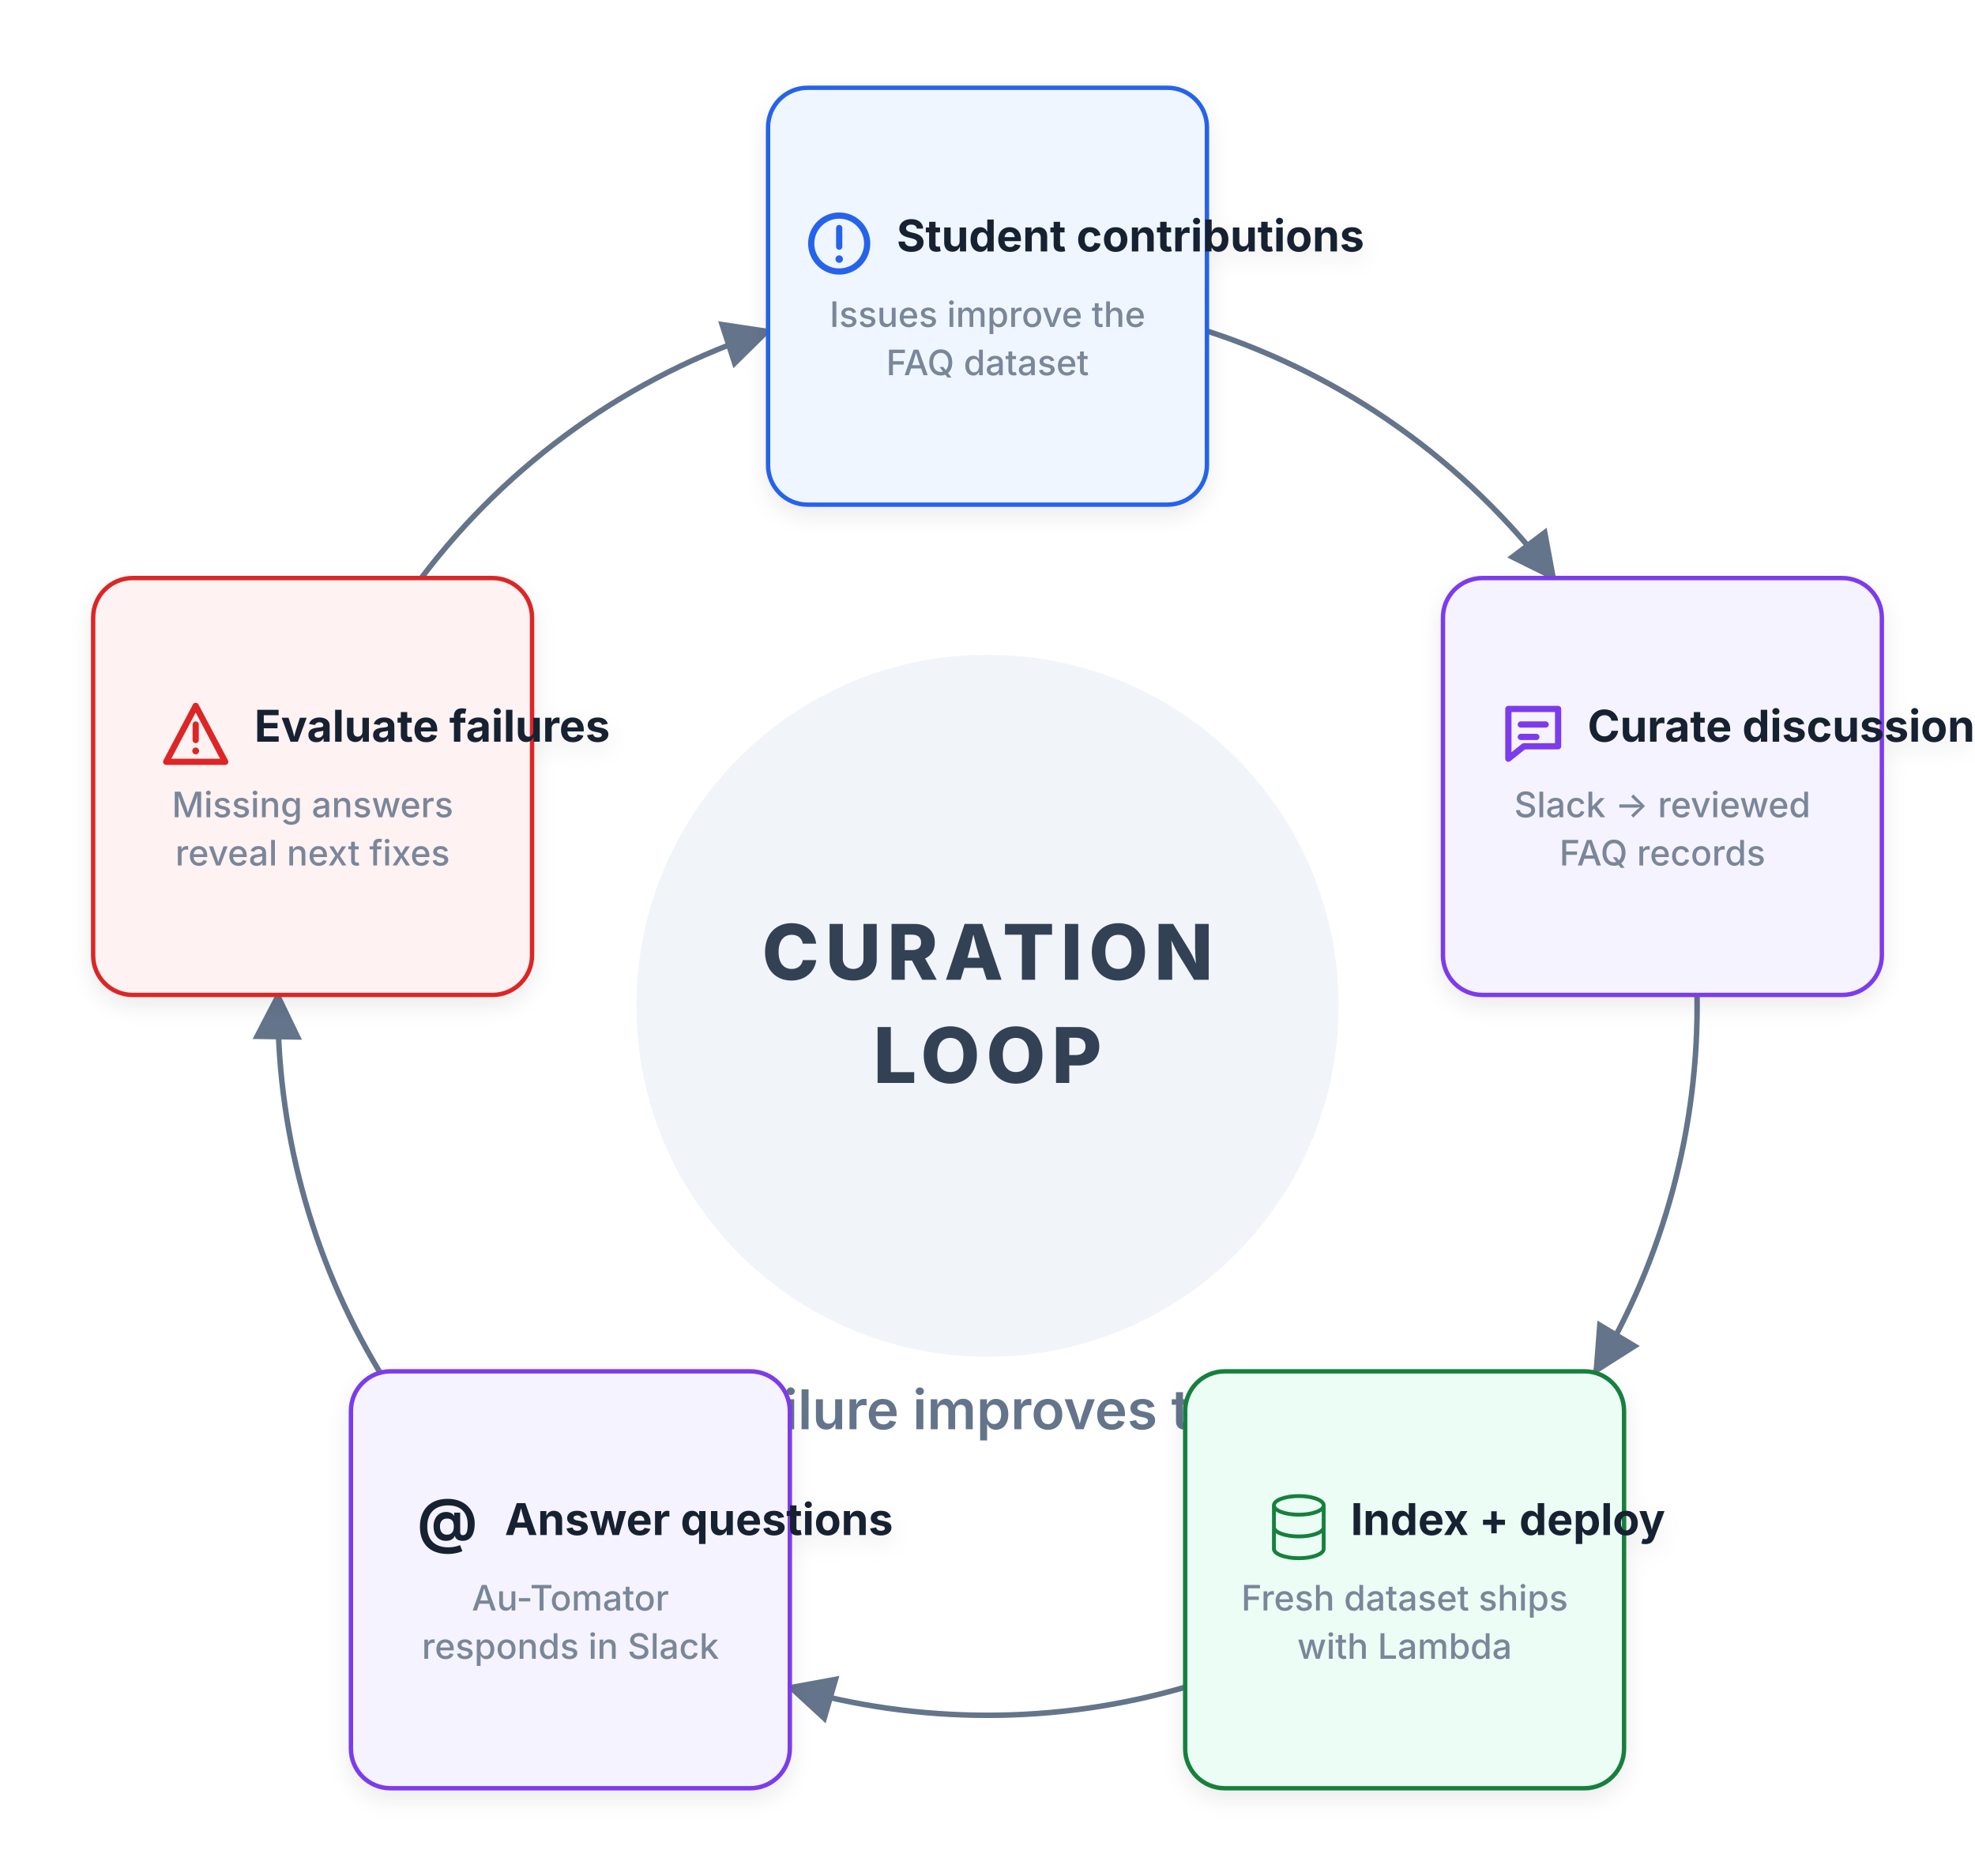
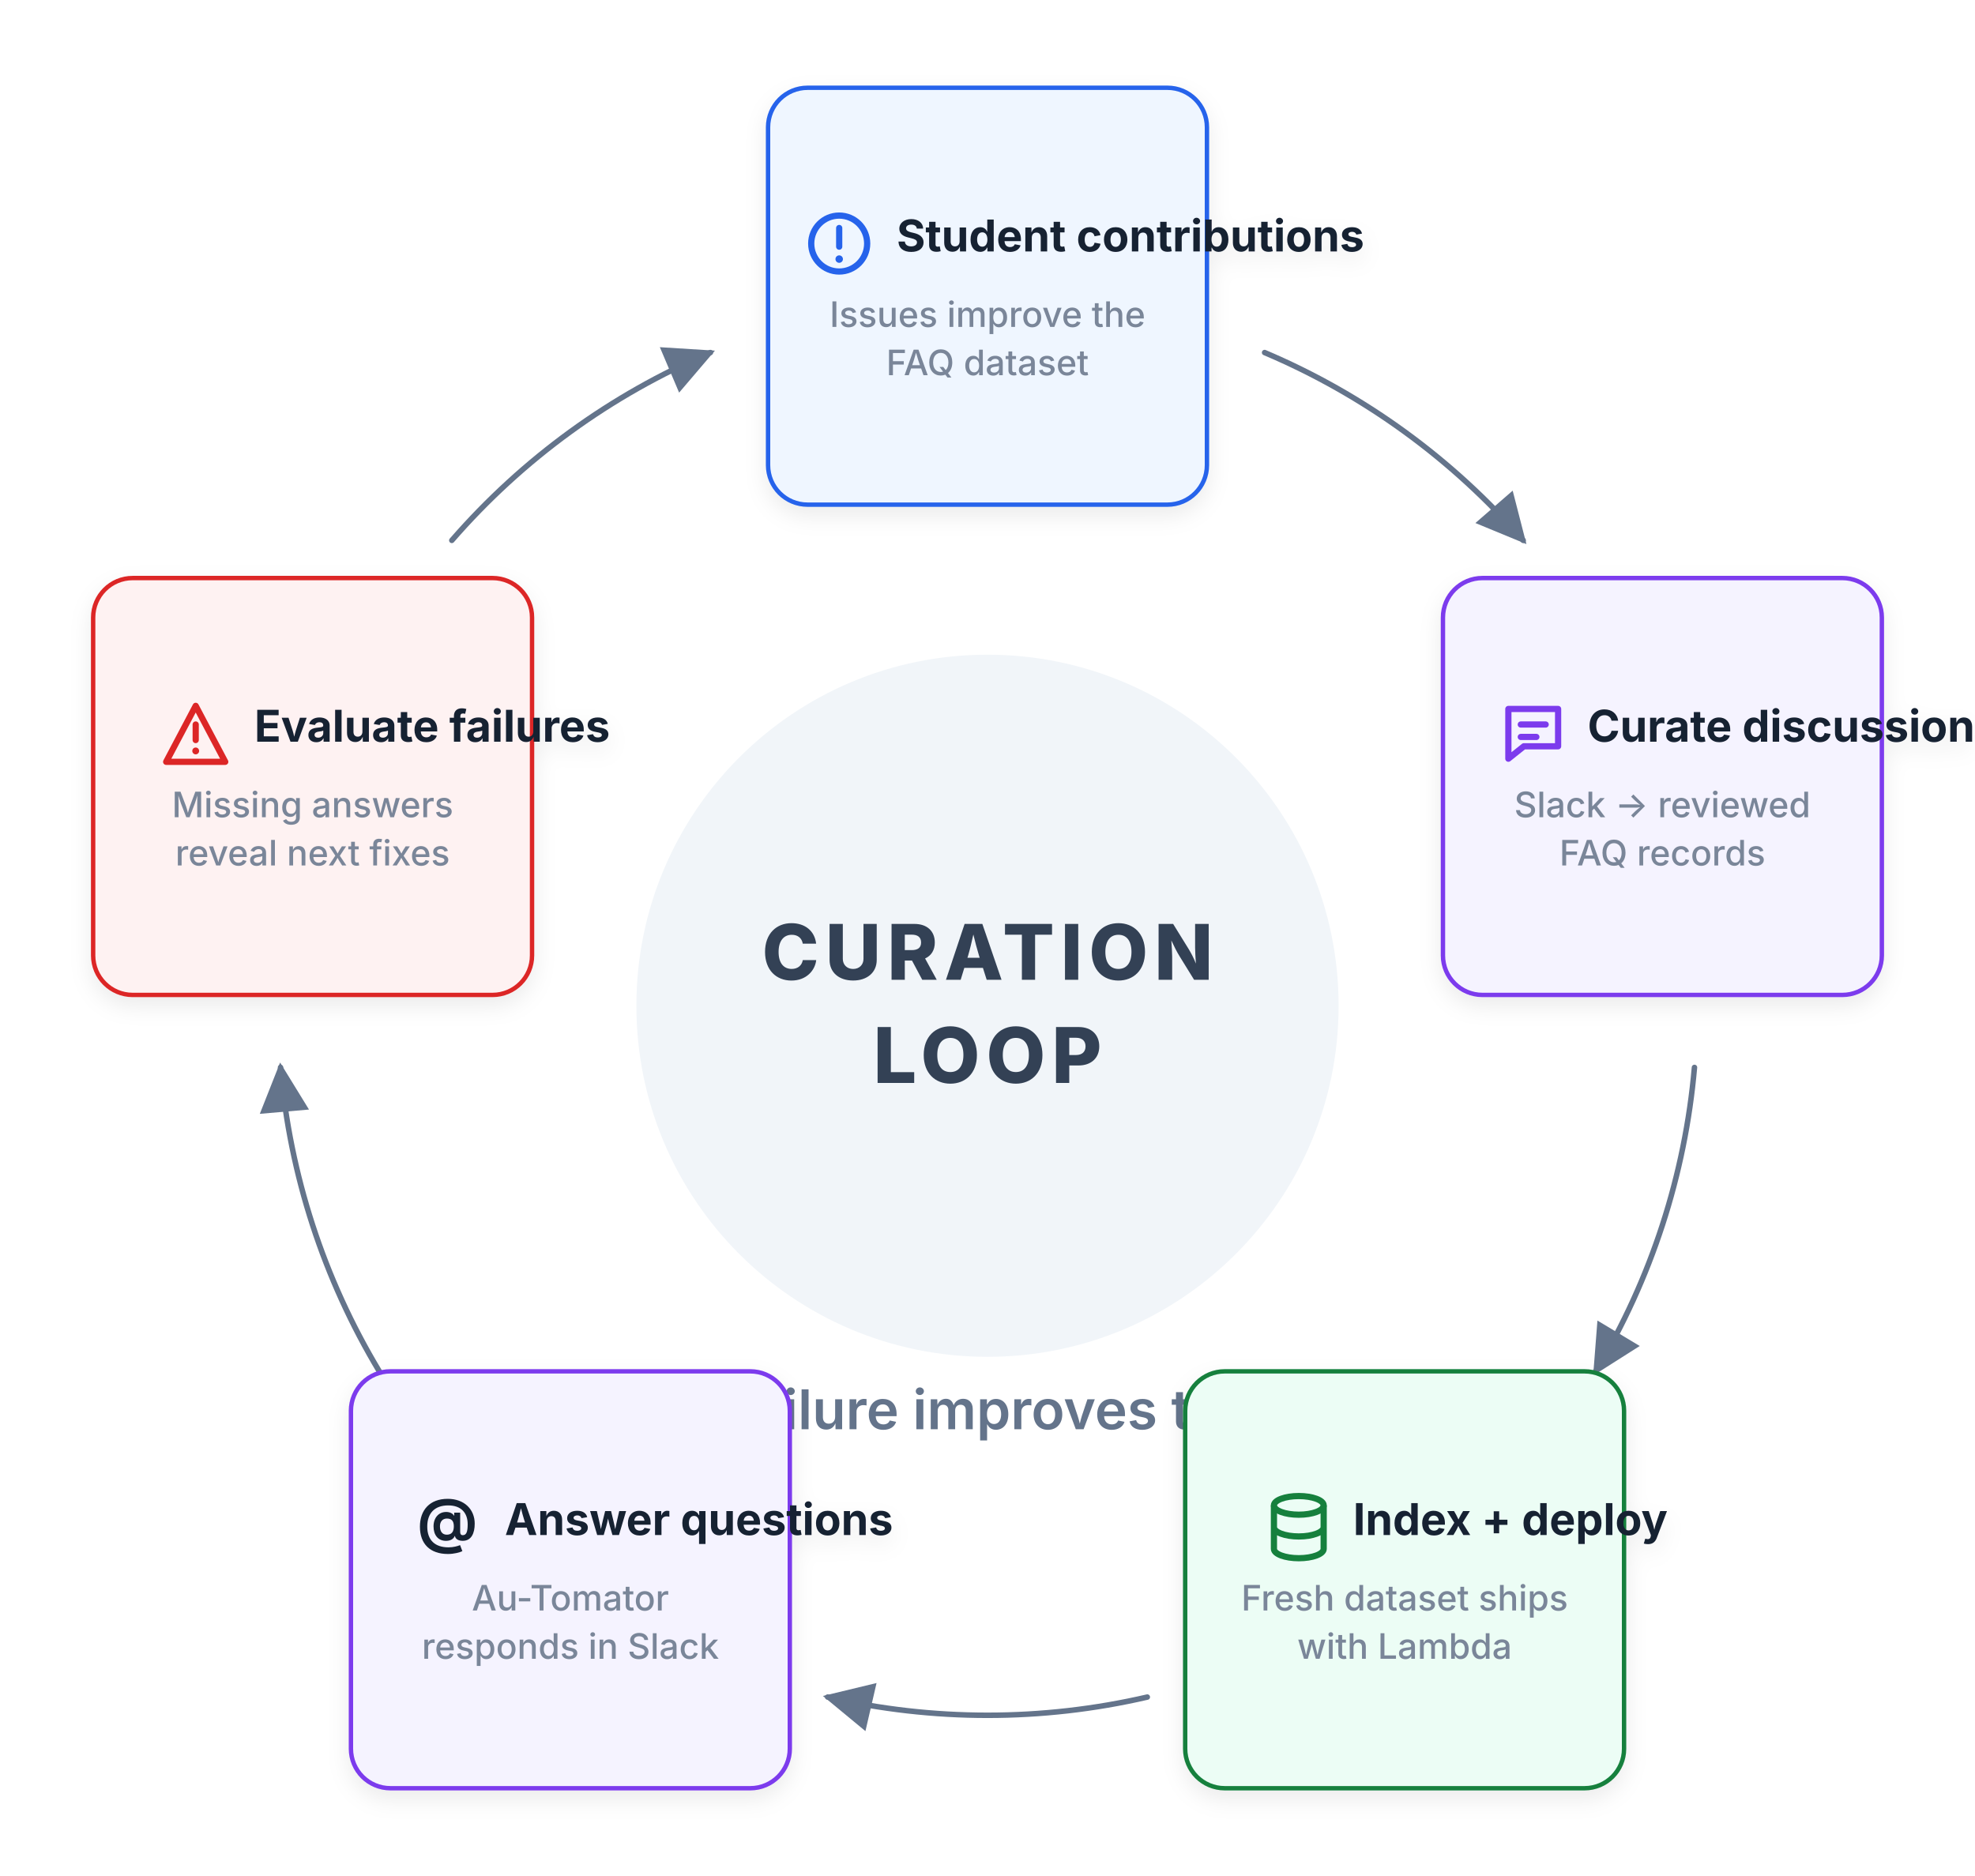
<svg xmlns="http://www.w3.org/2000/svg" width="900" height="855" viewBox="0 0 900 855" role="img" aria-labelledby="title desc">
  <defs>
    <filter id="shadow" x="-20%" y="-20%" width="140%" height="150%">
      <feDropShadow dx="0" dy="4" stdDeviation="5" flood-color="#0f172a" flood-opacity="0.08" />
    </filter>
    <marker id="arrow-purple" viewBox="0 0 10 10" refX="9" refY="5" markerWidth="9" markerHeight="9" orient="auto">
      <path d="M0 0 10 5 0 10Z" fill="#7c3aed" />
    </marker>
    <marker id="arrow-blue" viewBox="0 0 10 10" refX="9" refY="5" markerWidth="9" markerHeight="9" orient="auto">
      <path d="M0 0 10 5 0 10Z" fill="#2563eb" />
    </marker>
    <marker id="arrow-amber" viewBox="0 0 10 10" refX="9" refY="5" markerWidth="9" markerHeight="9" orient="auto">
      <path d="M0 0 10 5 0 10Z" fill="#c2410c" />
    </marker>
    <marker id="arrow-green" viewBox="0 0 10 10" refX="9" refY="5" markerWidth="9" markerHeight="9" orient="auto">
      <path d="M0 0 10 5 0 10Z" fill="#15803d" />
    </marker>
    <marker id="arrow-red" viewBox="0 0 10 10" refX="9" refY="5" markerWidth="9" markerHeight="9" orient="auto">
      <path d="M0 0 10 5 0 10Z" fill="#dc2626" />
    </marker>
    <marker id="arrow-gray" viewBox="0 0 10 10" refX="9" refY="5" markerWidth="9" markerHeight="9" orient="auto">
      <path d="M0 0 10 5 0 10Z" fill="#64748b" />
    </marker>
    <symbol id="icon-database" viewBox="0 0 24 24">
-       <ellipse cx="12" cy="5" rx="8" ry="3" fill="none" stroke="currentColor" stroke-width="1.75" vector-effect="non-scaling-stroke" />
-       <path d="M4 5v7c0 1.66 3.58 3 8 3s8-1.34 8-3V5M4 12v7c0 1.66 3.58 3 8 3s8-1.34 8-3v-7" fill="none" stroke="currentColor" stroke-width="1.75" vector-effect="non-scaling-stroke" />
+       <ellipse cx="12" cy="5" rx="8" ry="3" fill="none" stroke="currentColor" stroke-width="2" />
+       <path d="M4 5v7c0 1.66 3.58 3 8 3s8-1.34 8-3V5M4 12v7c0 1.66 3.58 3 8 3s8-1.34 8-3v-7" fill="none" stroke="currentColor" stroke-width="2" />
    </symbol>
    <symbol id="icon-issue" viewBox="0 0 24 24">
      <circle cx="12" cy="12" r="9" fill="none" stroke="currentColor" stroke-width="2" />
      <path d="M12 7v6" stroke="currentColor" stroke-width="2" stroke-linecap="round" />
      <circle cx="12" cy="17" r="1.2" fill="currentColor" />
    </symbol>
    <symbol id="icon-message" viewBox="0 0 24 24">
      <path d="M4 4h16v12H9l-5 4Z" fill="none" stroke="currentColor" stroke-width="2" stroke-linecap="round" stroke-linejoin="round" />
      <path d="M8 9h8M8 13h5" fill="none" stroke="currentColor" stroke-width="2" stroke-linecap="round" />
    </symbol>
    <symbol id="icon-warning" viewBox="0 0 24 24">
      <path d="M12 3 2.5 21h19Z" fill="none" stroke="currentColor" stroke-width="2" stroke-linejoin="round" />
      <path d="M12 9v5" stroke="currentColor" stroke-width="2" stroke-linecap="round" />
      <circle cx="12" cy="17.5" r="1.1" fill="currentColor" />
    </symbol>
    <style>
      text { font-family: system-ui, -apple-system, BlinkMacSystemFont, "Segoe UI", sans-serif; fill: #172033; }
      .node rect { stroke-width: 2; }
      .node-title { font-size: 20px; font-weight: 750; text-anchor: middle; }
      .node-title.icon-copy { text-anchor: start; }
      .node-subtitle { font-size: 16px; font-weight: 500; fill: #7a8699; text-anchor: middle; }
      .eyebrow { font-size: 13px; font-weight: 750; letter-spacing: 1px; fill: #64748b; text-anchor: middle; }
      .mention-icon { font-size: 27px; font-weight: 750; text-anchor: middle; }
      .standalone-mention { font-size: 52px; font-weight: 750; text-anchor: middle; }
      .icon-node-title { font-size: 16px; font-weight: 750; text-anchor: middle; }
      .edge { fill: none; stroke-width: 2.5; stroke-linecap: round; stroke-linejoin: round; }
      .edge-label rect { stroke-width: 2; }
      .edge-label text { font-size: 14px; font-weight: 750; text-anchor: middle; dominant-baseline: central; }
      .divider { stroke: #cbd5e1; stroke-width: 2; stroke-dasharray: 6 8; stroke-linecap: round; }
      .center-annotation { fill: #f1f5f9; stroke: none; }
      .center-title { font-weight: 800; letter-spacing: 0.08em; fill: #334155; text-anchor: middle; }
      .center-detail { font-weight: 600; fill: #64748b; text-anchor: middle; }
    </style>
  </defs>
  <rect width="900" height="855" fill="#ffffff" />
-   <path class="edge" d="M550 150.85A323.38 323.38 0 0 1 708.03 263.45" stroke="#64748b" marker-end="url(#arrow-gray)" />
-   <path class="edge" d="M773.34 453.45A323.38 323.38 0 0 1 727.15 625" stroke="#64748b" marker-end="url(#arrow-gray)" />
-   <path class="edge" d="M540.08 768.96A323.38 323.38 0 0 1 359.92 768.96" stroke="#64748b" marker-end="url(#arrow-gray)" />
-   <path class="edge" d="M172.85 625A323.38 323.38 0 0 1 126.66 453.45" stroke="#64748b" marker-end="url(#arrow-gray)" />
-   <path class="edge" d="M191.97 263.45A323.38 323.38 0 0 1 350 150.85" stroke="#64748b" marker-end="url(#arrow-gray)" />
+   <path class="edge" d="M576.28 160.68A323.38 323.38 0 0 1 694.11 246.28" stroke="#64748b" marker-end="url(#arrow-gray)" />
+   <path class="edge" d="M772.16 486.49A323.38 323.38 0 0 1 727.15 625" stroke="#64748b" marker-end="url(#arrow-gray)" />
+   <path class="edge" d="M522.82 773.45A323.38 323.38 0 0 1 377.18 773.45" stroke="#64748b" marker-end="url(#arrow-gray)" />
+   <path class="edge" d="M172.85 625A323.38 323.38 0 0 1 127.84 486.49" stroke="#64748b" marker-end="url(#arrow-gray)" />
+   <path class="edge" d="M205.89 246.28A323.38 323.38 0 0 1 323.72 160.68" stroke="#64748b" marker-end="url(#arrow-gray)" />
  <circle class="center-annotation" cx="450" cy="458.38" r="160" />
  <text class="center-title" x="450" y="446.55" font-size="35">CURATION</text>
  <text class="center-title" x="450" y="493.55" font-size="35">LOOP</text>
  <text class="center-detail" x="450" y="651.38" font-size="25">Each failure improves the data</text>
  <g class="node node-blue" transform="translate(350 40)" filter="url(#shadow)">
    <rect width="200" height="190" rx="18" fill="#eff6ff" stroke="#2563eb" />
    <use href="#icon-issue" x="15.42" y="54" width="34" height="34" color="#2563eb" />
    <text class="node-title icon-copy" x="58.6" y="74.6" font-size="10">Student contributions</text>
    <text class="node-subtitle" x="100" y="109" font-size="16">Issues improve the</text>
    <text class="node-subtitle" x="100" y="131" font-size="16">FAQ dataset</text>
  </g>
  <g class="node node-purple" transform="translate(657.55 263.45)" filter="url(#shadow)">
    <rect width="200" height="190" rx="18" fill="#f5f3ff" stroke="#7c3aed" />
    <use href="#icon-message" x="24.14" y="54" width="34" height="34" color="#7c3aed" />
    <text class="node-title icon-copy" x="65.89" y="74.6" font-size="10">Curate discussions</text>
    <text class="node-subtitle" x="100" y="109" font-size="16">Slack → reviewed</text>
    <text class="node-subtitle" x="100" y="131" font-size="16">FAQ records</text>
  </g>
  <g class="node node-green" transform="translate(540.08 625)" filter="url(#shadow)">
    <rect width="200" height="190" rx="18" fill="#ecfdf5" stroke="#15803d" />
    <use href="#icon-database" x="34.78" y="54" width="34" height="34" color="#15803d" />
-     <text class="node-title icon-copy" x="75.41" y="74.6" font-size="10">Index + deploy</text>
+     <text class="node-title icon-copy" x="76.53" y="74.6" font-size="10">Index + deploy</text>
    <text class="node-subtitle" x="100" y="109" font-size="16">Fresh dataset ships</text>
    <text class="node-subtitle" x="100" y="131" font-size="16">with Lambda</text>
  </g>
  <g class="node node-purple" transform="translate(159.92 625)" filter="url(#shadow)">
    <rect width="200" height="190" rx="18" fill="#f5f3ff" stroke="#7c3aed" />
    <text class="mention-icon" x="43.92" y="77.6" fill="#7c3aed">@</text>
    <text class="node-title icon-copy" x="70.1" y="74.6" font-size="10">Answer questions</text>
    <text class="node-subtitle" x="100" y="109" font-size="16">Au-Tomator</text>
    <text class="node-subtitle" x="100" y="131" font-size="16">responds in Slack</text>
  </g>
  <g class="node node-red" transform="translate(42.45 263.45)" filter="url(#shadow)">
    <rect width="200" height="190" rx="18" fill="#fef2f2" stroke="#dc2626" />
    <use href="#icon-warning" x="29.73" y="54" width="34" height="34" color="#dc2626" />
    <text class="node-title icon-copy" x="73.46" y="74.6" font-size="10">Evaluate failures</text>
    <text class="node-subtitle" x="100" y="109" font-size="16">Missing answers</text>
    <text class="node-subtitle" x="100" y="131" font-size="16">reveal next fixes</text>
  </g>
</svg>
